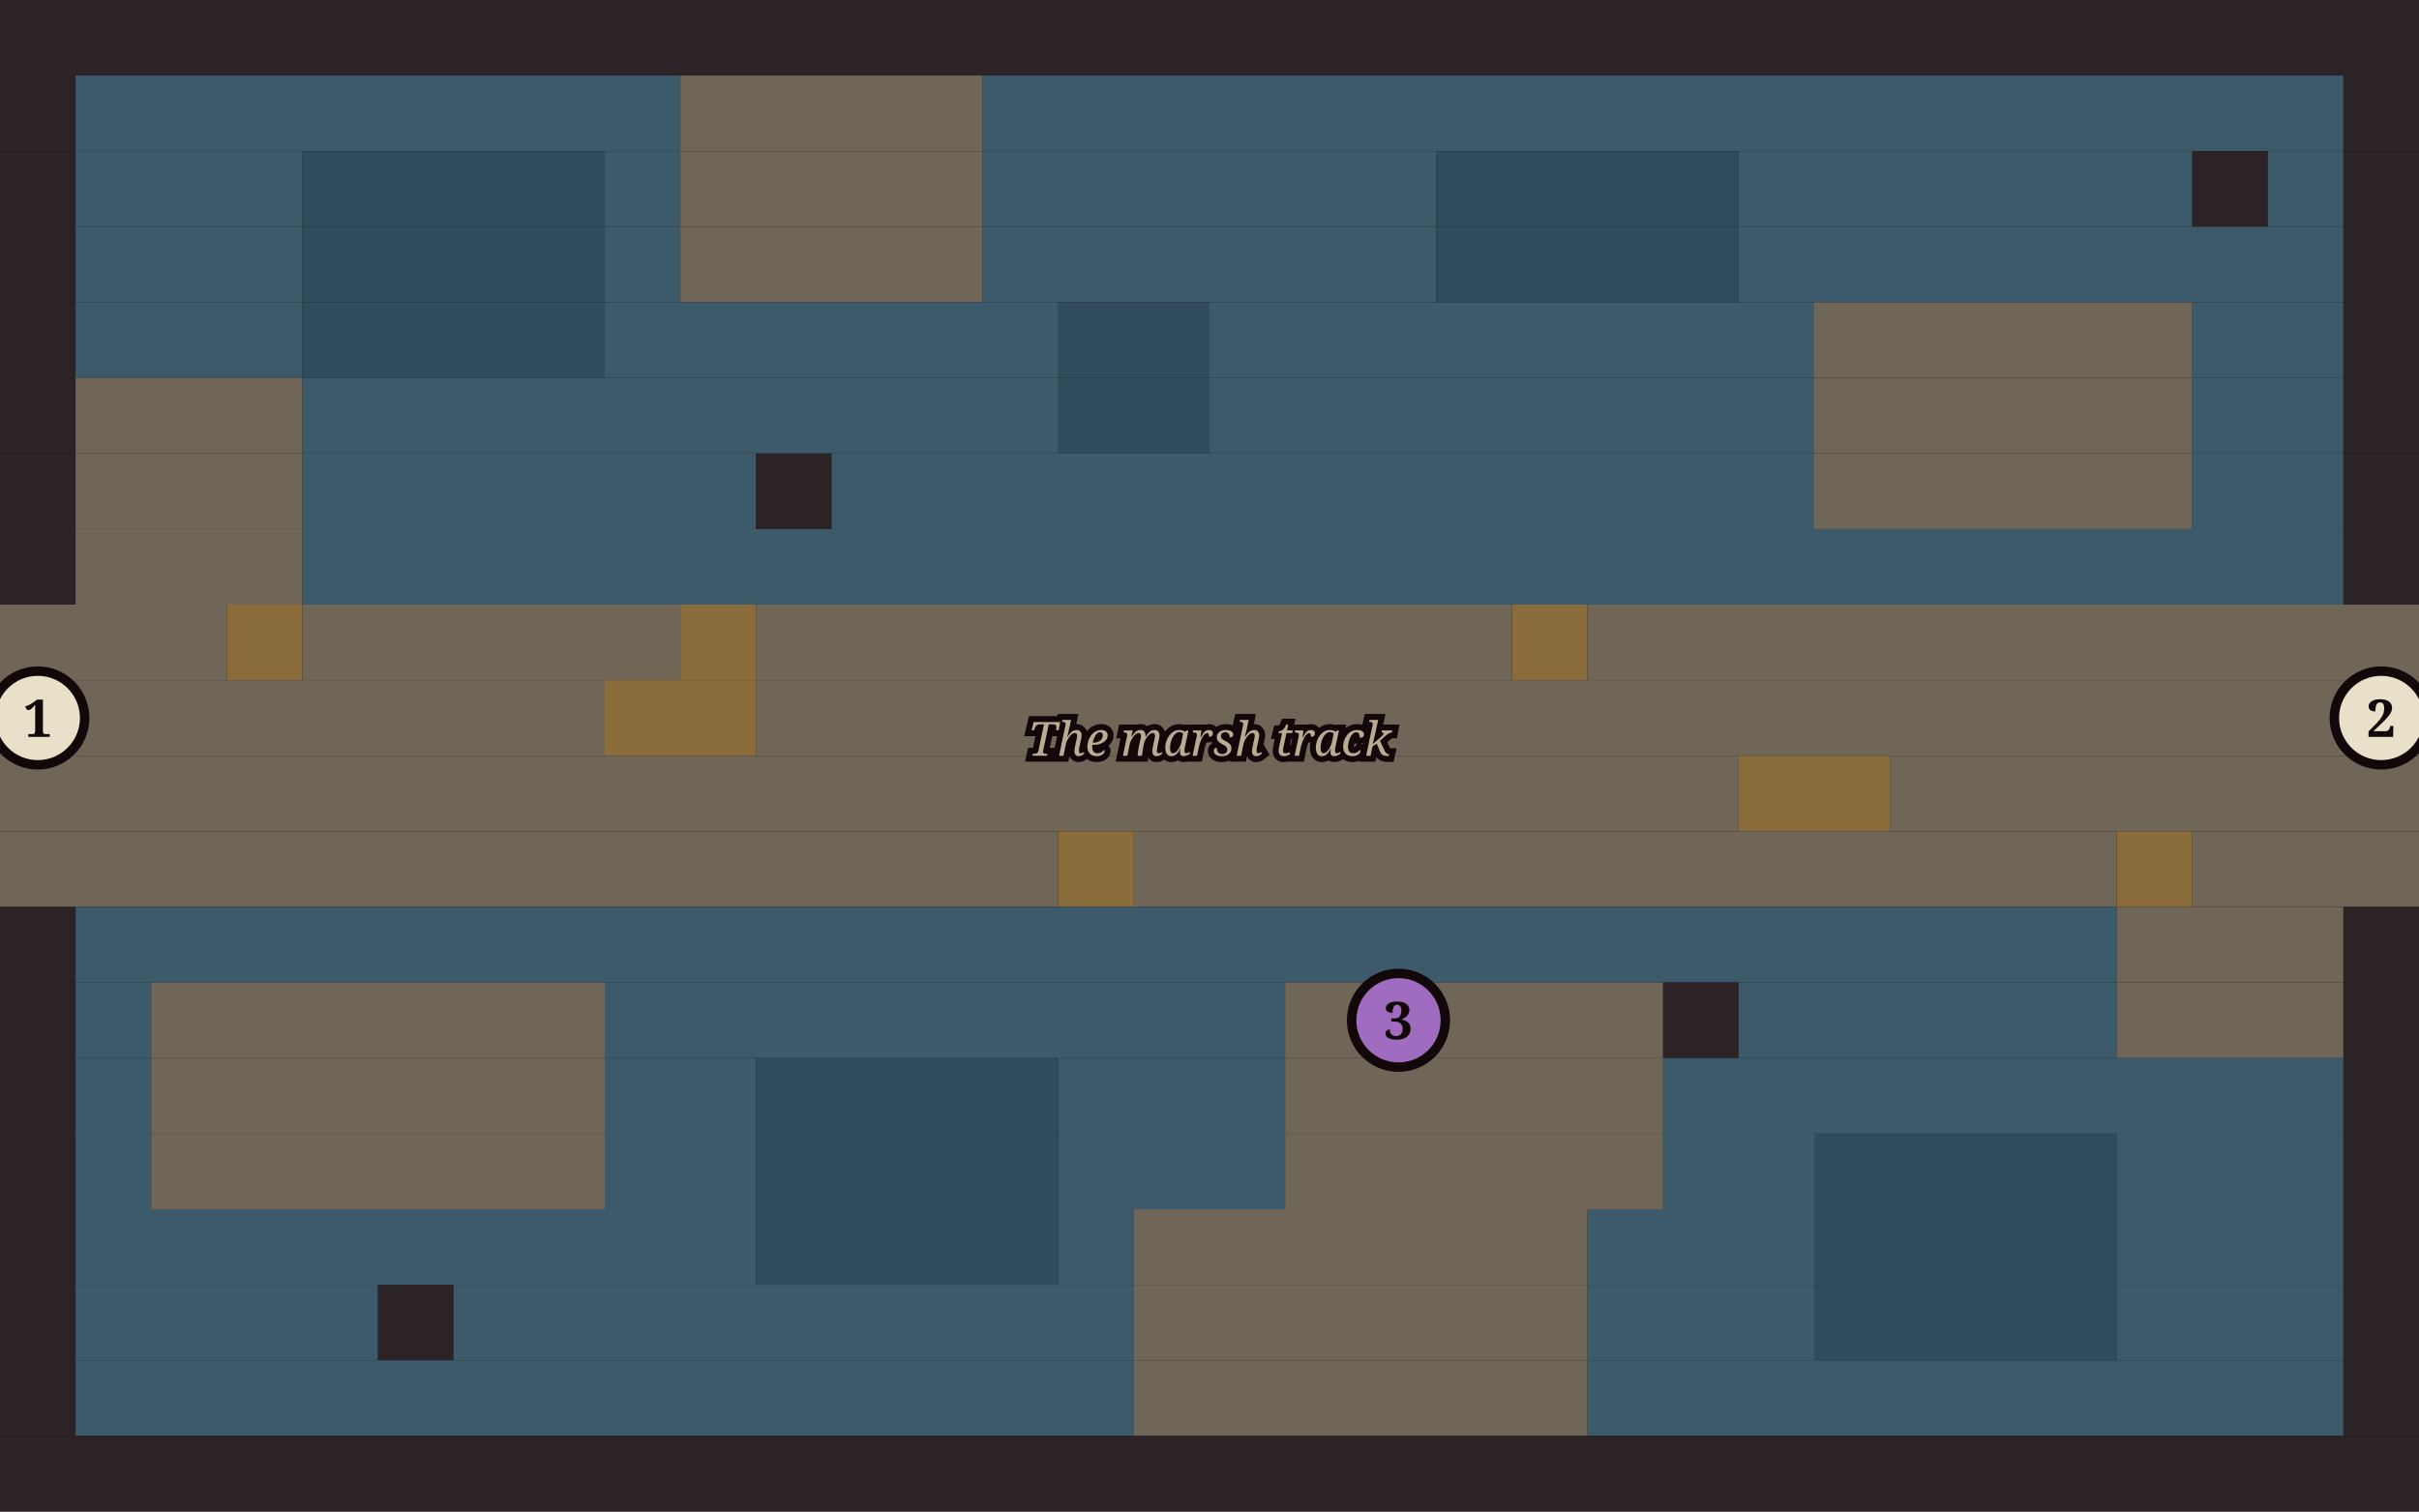
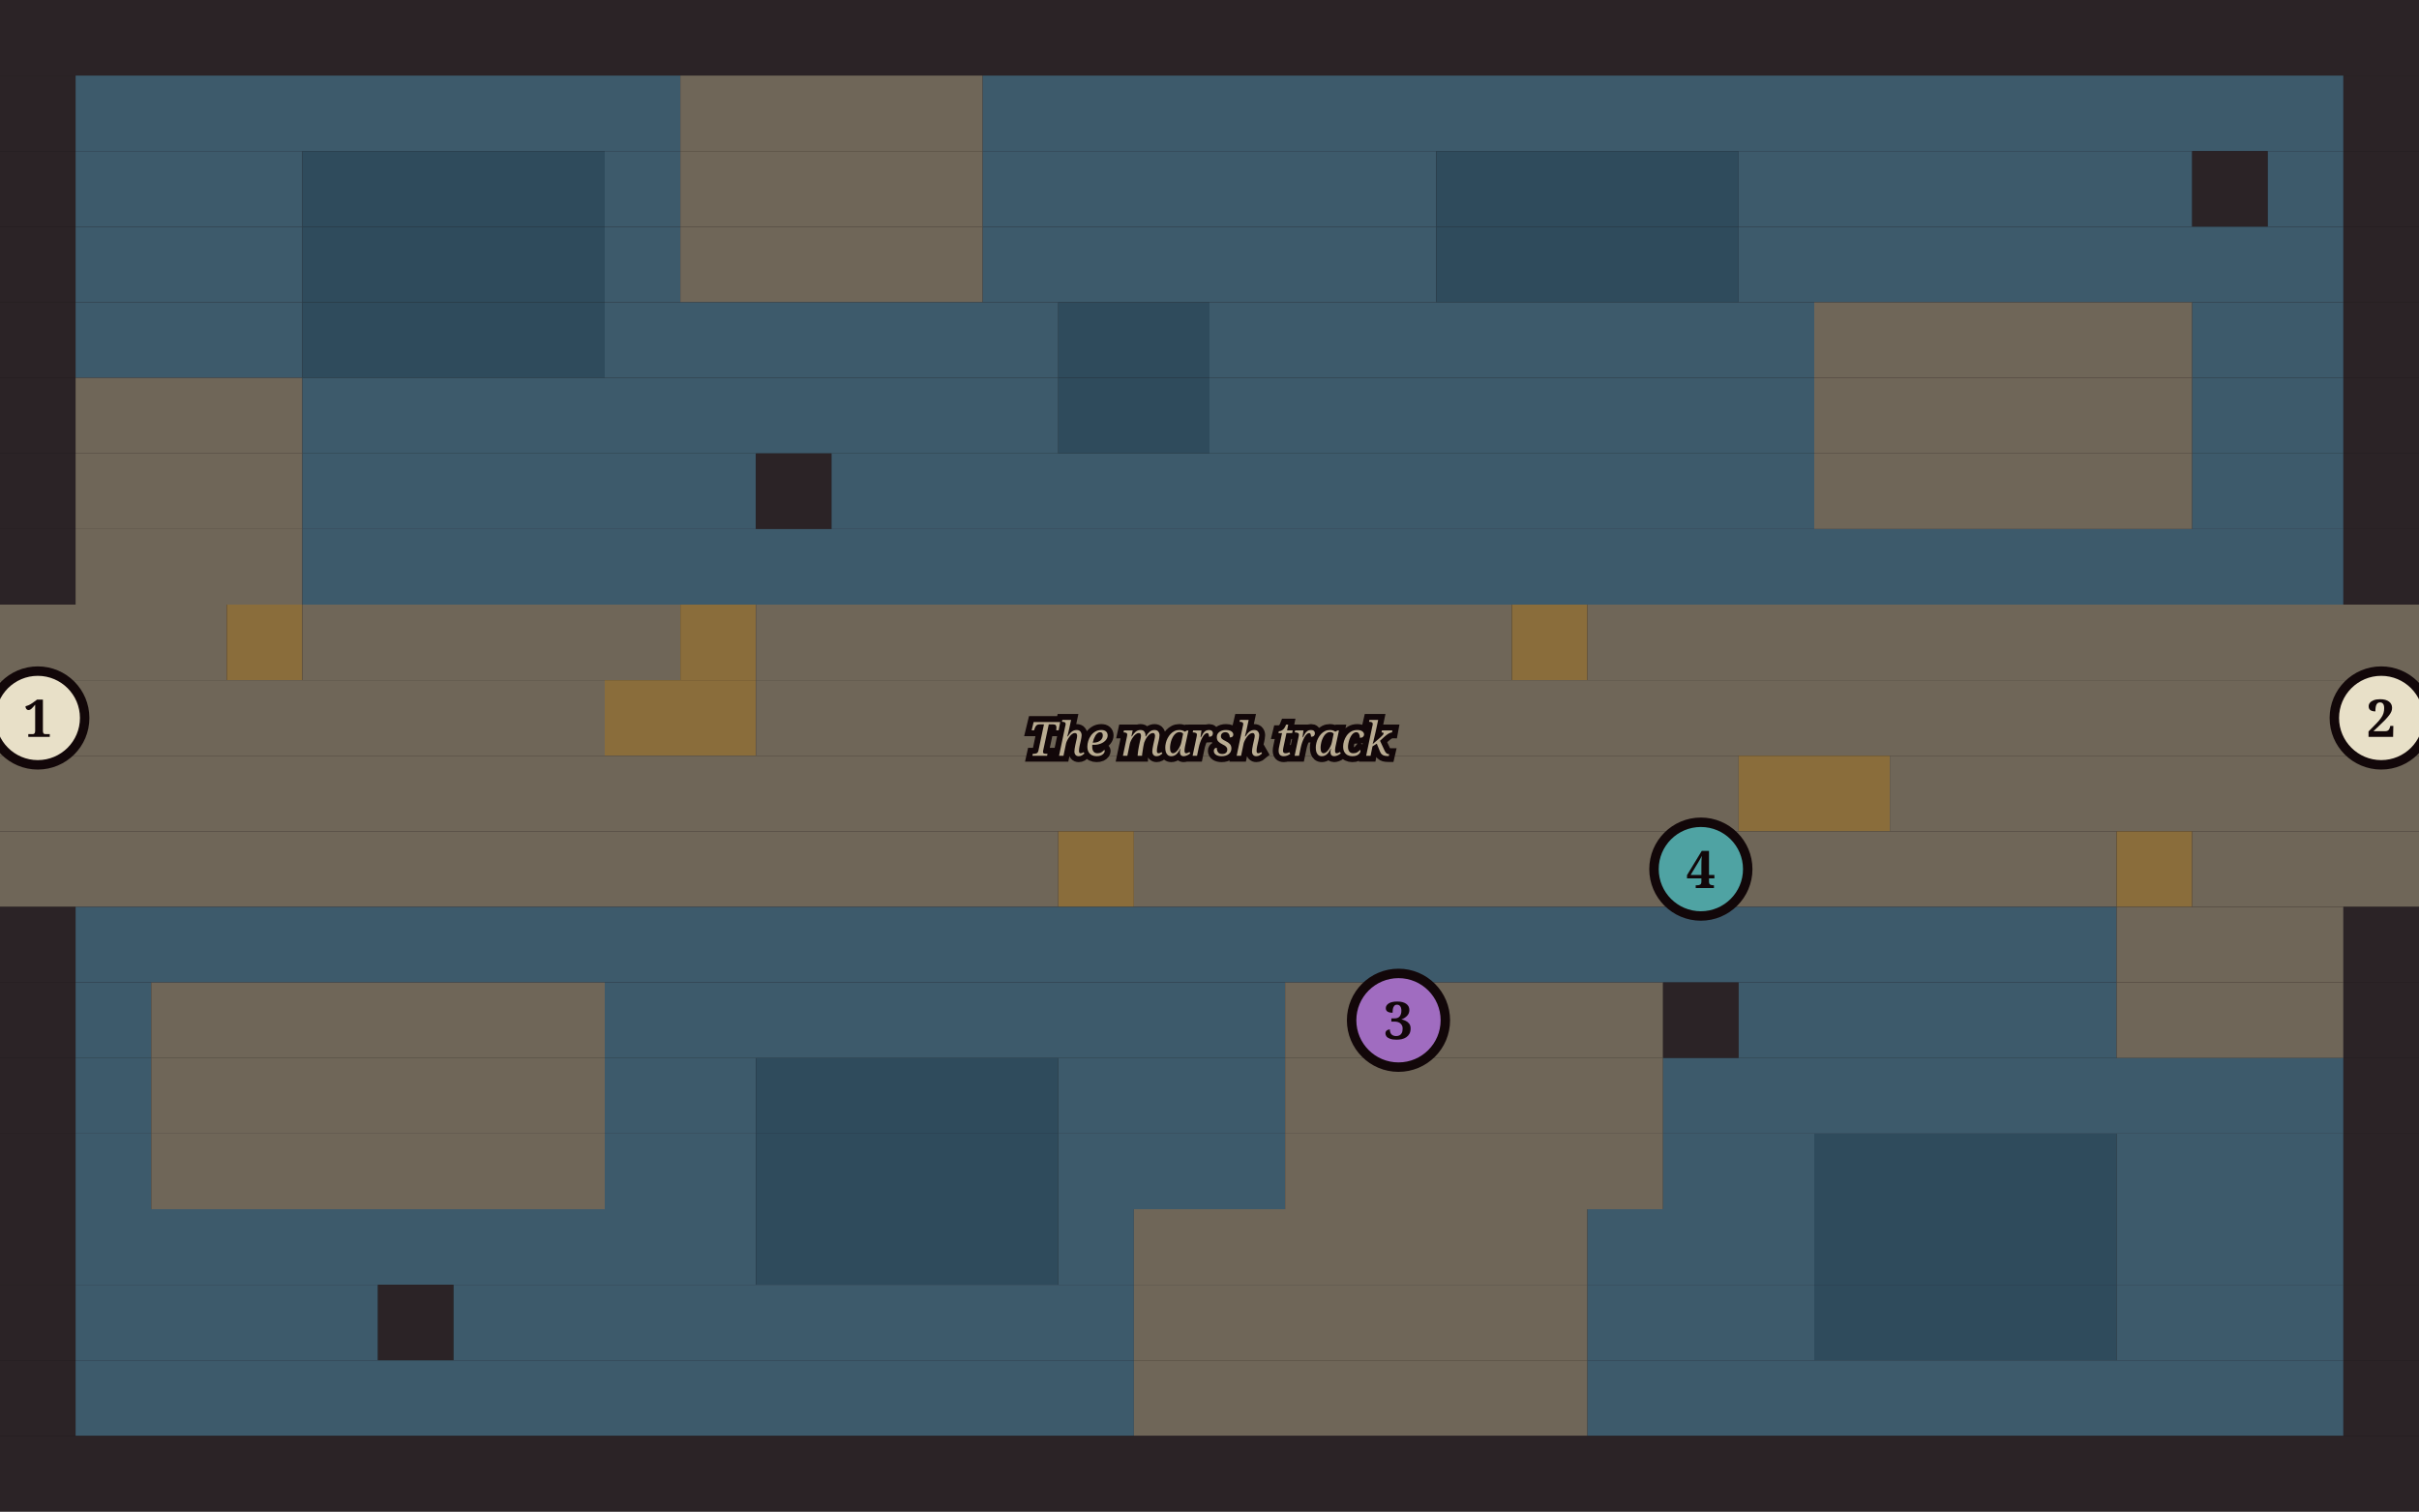
<svg xmlns="http://www.w3.org/2000/svg" viewBox="0 0 512 320" width="512" height="320" font-family="Georgia, serif">
  <rect width="512" height="320" fill="#1a1416" />
  <rect x="0" y="0" width="512" height="16" fill="#2b2326" />
  <rect x="0" y="16" width="16" height="16" fill="#2b2326" />
  <rect x="16" y="16" width="128" height="16" fill="#3d5a6b" />
  <rect x="144" y="16" width="64" height="16" fill="#6f6658" />
  <rect x="208" y="16" width="288" height="16" fill="#3d5a6b" />
  <rect x="496" y="16" width="16" height="16" fill="#2b2326" />
  <rect x="0" y="32" width="16" height="16" fill="#2b2326" />
  <rect x="16" y="32" width="48" height="16" fill="#3d5a6b" />
  <rect x="64" y="32" width="64" height="16" fill="#2f4b5c" />
  <rect x="128" y="32" width="16" height="16" fill="#3d5a6b" />
  <rect x="144" y="32" width="64" height="16" fill="#6f6658" />
  <rect x="208" y="32" width="96" height="16" fill="#3d5a6b" />
  <rect x="304" y="32" width="64" height="16" fill="#2f4b5c" />
  <rect x="368" y="32" width="96" height="16" fill="#3d5a6b" />
  <rect x="464" y="32" width="16" height="16" fill="#2b2326" />
  <rect x="480" y="32" width="16" height="16" fill="#3d5a6b" />
  <rect x="496" y="32" width="16" height="16" fill="#2b2326" />
  <rect x="0" y="48" width="16" height="16" fill="#2b2326" />
  <rect x="16" y="48" width="48" height="16" fill="#3d5a6b" />
  <rect x="64" y="48" width="64" height="16" fill="#2f4b5c" />
  <rect x="128" y="48" width="16" height="16" fill="#3d5a6b" />
  <rect x="144" y="48" width="64" height="16" fill="#6f6658" />
  <rect x="208" y="48" width="96" height="16" fill="#3d5a6b" />
  <rect x="304" y="48" width="64" height="16" fill="#2f4b5c" />
  <rect x="368" y="48" width="128" height="16" fill="#3d5a6b" />
  <rect x="496" y="48" width="16" height="16" fill="#2b2326" />
  <rect x="0" y="64" width="16" height="16" fill="#2b2326" />
  <rect x="16" y="64" width="48" height="16" fill="#3d5a6b" />
  <rect x="64" y="64" width="64" height="16" fill="#2f4b5c" />
  <rect x="128" y="64" width="96" height="16" fill="#3d5a6b" />
  <rect x="224" y="64" width="32" height="16" fill="#2f4b5c" />
  <rect x="256" y="64" width="128" height="16" fill="#3d5a6b" />
  <rect x="384" y="64" width="80" height="16" fill="#6f6658" />
  <rect x="464" y="64" width="32" height="16" fill="#3d5a6b" />
  <rect x="496" y="64" width="16" height="16" fill="#2b2326" />
  <rect x="0" y="80" width="16" height="16" fill="#2b2326" />
  <rect x="16" y="80" width="48" height="16" fill="#6f6658" />
  <rect x="64" y="80" width="160" height="16" fill="#3d5a6b" />
  <rect x="224" y="80" width="32" height="16" fill="#2f4b5c" />
  <rect x="256" y="80" width="128" height="16" fill="#3d5a6b" />
  <rect x="384" y="80" width="80" height="16" fill="#6f6658" />
  <rect x="464" y="80" width="32" height="16" fill="#3d5a6b" />
  <rect x="496" y="80" width="16" height="16" fill="#2b2326" />
  <rect x="0" y="96" width="16" height="16" fill="#2b2326" />
  <rect x="16" y="96" width="48" height="16" fill="#6f6658" />
  <rect x="64" y="96" width="96" height="16" fill="#3d5a6b" />
  <rect x="160" y="96" width="16" height="16" fill="#2b2326" />
  <rect x="176" y="96" width="208" height="16" fill="#3d5a6b" />
  <rect x="384" y="96" width="80" height="16" fill="#6f6658" />
  <rect x="464" y="96" width="32" height="16" fill="#3d5a6b" />
  <rect x="496" y="96" width="16" height="16" fill="#2b2326" />
  <rect x="0" y="112" width="16" height="16" fill="#2b2326" />
  <rect x="16" y="112" width="48" height="16" fill="#6f6658" />
  <rect x="64" y="112" width="432" height="16" fill="#3d5a6b" />
  <rect x="496" y="112" width="16" height="16" fill="#2b2326" />
  <rect x="0" y="128" width="48" height="16" fill="#6f6658" />
  <rect x="48" y="128" width="16" height="16" fill="#8a6d3b" />
  <rect x="64" y="128" width="80" height="16" fill="#6f6658" />
  <rect x="144" y="128" width="16" height="16" fill="#8a6d3b" />
  <rect x="160" y="128" width="160" height="16" fill="#6f6658" />
  <rect x="320" y="128" width="16" height="16" fill="#8a6d3b" />
  <rect x="336" y="128" width="176" height="16" fill="#6f6658" />
  <rect x="0" y="144" width="128" height="16" fill="#6f6658" />
  <rect x="128" y="144" width="32" height="16" fill="#8a6d3b" />
  <rect x="160" y="144" width="352" height="16" fill="#6f6658" />
  <rect x="0" y="160" width="368" height="16" fill="#6f6658" />
  <rect x="368" y="160" width="32" height="16" fill="#8a6d3b" />
  <rect x="400" y="160" width="112" height="16" fill="#6f6658" />
  <rect x="0" y="176" width="224" height="16" fill="#6f6658" />
  <rect x="224" y="176" width="16" height="16" fill="#8a6d3b" />
  <rect x="240" y="176" width="208" height="16" fill="#6f6658" />
  <rect x="448" y="176" width="16" height="16" fill="#8a6d3b" />
  <rect x="464" y="176" width="48" height="16" fill="#6f6658" />
  <rect x="0" y="192" width="16" height="16" fill="#2b2326" />
  <rect x="16" y="192" width="432" height="16" fill="#3d5a6b" />
  <rect x="448" y="192" width="48" height="16" fill="#6f6658" />
  <rect x="496" y="192" width="16" height="16" fill="#2b2326" />
  <rect x="0" y="208" width="16" height="16" fill="#2b2326" />
  <rect x="16" y="208" width="16" height="16" fill="#3d5a6b" />
  <rect x="32" y="208" width="96" height="16" fill="#6f6658" />
  <rect x="128" y="208" width="144" height="16" fill="#3d5a6b" />
  <rect x="272" y="208" width="80" height="16" fill="#6f6658" />
  <rect x="352" y="208" width="16" height="16" fill="#2b2326" />
  <rect x="368" y="208" width="80" height="16" fill="#3d5a6b" />
  <rect x="448" y="208" width="48" height="16" fill="#6f6658" />
  <rect x="496" y="208" width="16" height="16" fill="#2b2326" />
  <rect x="0" y="224" width="16" height="16" fill="#2b2326" />
  <rect x="16" y="224" width="16" height="16" fill="#3d5a6b" />
  <rect x="32" y="224" width="96" height="16" fill="#6f6658" />
  <rect x="128" y="224" width="32" height="16" fill="#3d5a6b" />
  <rect x="160" y="224" width="64" height="16" fill="#2f4b5c" />
  <rect x="224" y="224" width="48" height="16" fill="#3d5a6b" />
  <rect x="272" y="224" width="80" height="16" fill="#6f6658" />
  <rect x="352" y="224" width="144" height="16" fill="#3d5a6b" />
  <rect x="496" y="224" width="16" height="16" fill="#2b2326" />
  <rect x="0" y="240" width="16" height="16" fill="#2b2326" />
  <rect x="16" y="240" width="16" height="16" fill="#3d5a6b" />
  <rect x="32" y="240" width="96" height="16" fill="#6f6658" />
  <rect x="128" y="240" width="32" height="16" fill="#3d5a6b" />
  <rect x="160" y="240" width="64" height="16" fill="#2f4b5c" />
  <rect x="224" y="240" width="48" height="16" fill="#3d5a6b" />
  <rect x="272" y="240" width="80" height="16" fill="#6f6658" />
  <rect x="352" y="240" width="32" height="16" fill="#3d5a6b" />
  <rect x="384" y="240" width="64" height="16" fill="#2f4b5c" />
  <rect x="448" y="240" width="48" height="16" fill="#3d5a6b" />
  <rect x="496" y="240" width="16" height="16" fill="#2b2326" />
  <rect x="0" y="256" width="16" height="16" fill="#2b2326" />
  <rect x="16" y="256" width="144" height="16" fill="#3d5a6b" />
  <rect x="160" y="256" width="64" height="16" fill="#2f4b5c" />
  <rect x="224" y="256" width="16" height="16" fill="#3d5a6b" />
  <rect x="240" y="256" width="96" height="16" fill="#6f6658" />
  <rect x="336" y="256" width="48" height="16" fill="#3d5a6b" />
  <rect x="384" y="256" width="64" height="16" fill="#2f4b5c" />
  <rect x="448" y="256" width="48" height="16" fill="#3d5a6b" />
  <rect x="496" y="256" width="16" height="16" fill="#2b2326" />
  <rect x="0" y="272" width="16" height="16" fill="#2b2326" />
  <rect x="16" y="272" width="64" height="16" fill="#3d5a6b" />
  <rect x="80" y="272" width="16" height="16" fill="#2b2326" />
  <rect x="96" y="272" width="144" height="16" fill="#3d5a6b" />
  <rect x="240" y="272" width="96" height="16" fill="#6f6658" />
  <rect x="336" y="272" width="48" height="16" fill="#3d5a6b" />
  <rect x="384" y="272" width="64" height="16" fill="#2f4b5c" />
  <rect x="448" y="272" width="48" height="16" fill="#3d5a6b" />
  <rect x="496" y="272" width="16" height="16" fill="#2b2326" />
  <rect x="0" y="288" width="16" height="16" fill="#2b2326" />
  <rect x="16" y="288" width="224" height="16" fill="#3d5a6b" />
  <rect x="240" y="288" width="96" height="16" fill="#6f6658" />
  <rect x="336" y="288" width="160" height="16" fill="#3d5a6b" />
  <rect x="496" y="288" width="16" height="16" fill="#2b2326" />
  <rect x="0" y="304" width="512" height="16" fill="#2b2326" />
  <text x="256.0" y="160.0" font-size="10" text-anchor="middle" fill="#f0e2c0" fill-opacity="0.75" stroke="#120709" stroke-width="2.5" paint-order="stroke" font-style="italic">The marsh track</text>
  <circle cx="8.0" cy="152.0" r="9.92" fill="#e8e0c8" stroke="#120709" stroke-width="2" />
  <text x="8.0" y="156.0" font-size="11" text-anchor="middle" fill="#120709" font-weight="bold">1</text>
  <circle cx="504.0" cy="152.0" r="9.92" fill="#e8e0c8" stroke="#120709" stroke-width="2" />
  <text x="504.0" y="156.0" font-size="11" text-anchor="middle" fill="#120709" font-weight="bold">2</text>
  <circle cx="296.0" cy="216.0" r="9.92" fill="#a06cc0" stroke="#120709" stroke-width="2" />
  <text x="296.0" y="220.0" font-size="11" text-anchor="middle" fill="#120709" font-weight="bold">3</text>
+   <circle cx="360.0" cy="184.0" r="9.92" fill="#4fa3a3" stroke="#120709" stroke-width="2" />
+   <text x="360.0" y="188.0" font-size="11" text-anchor="middle" fill="#120709" font-weight="bold">4</text>
</svg>
